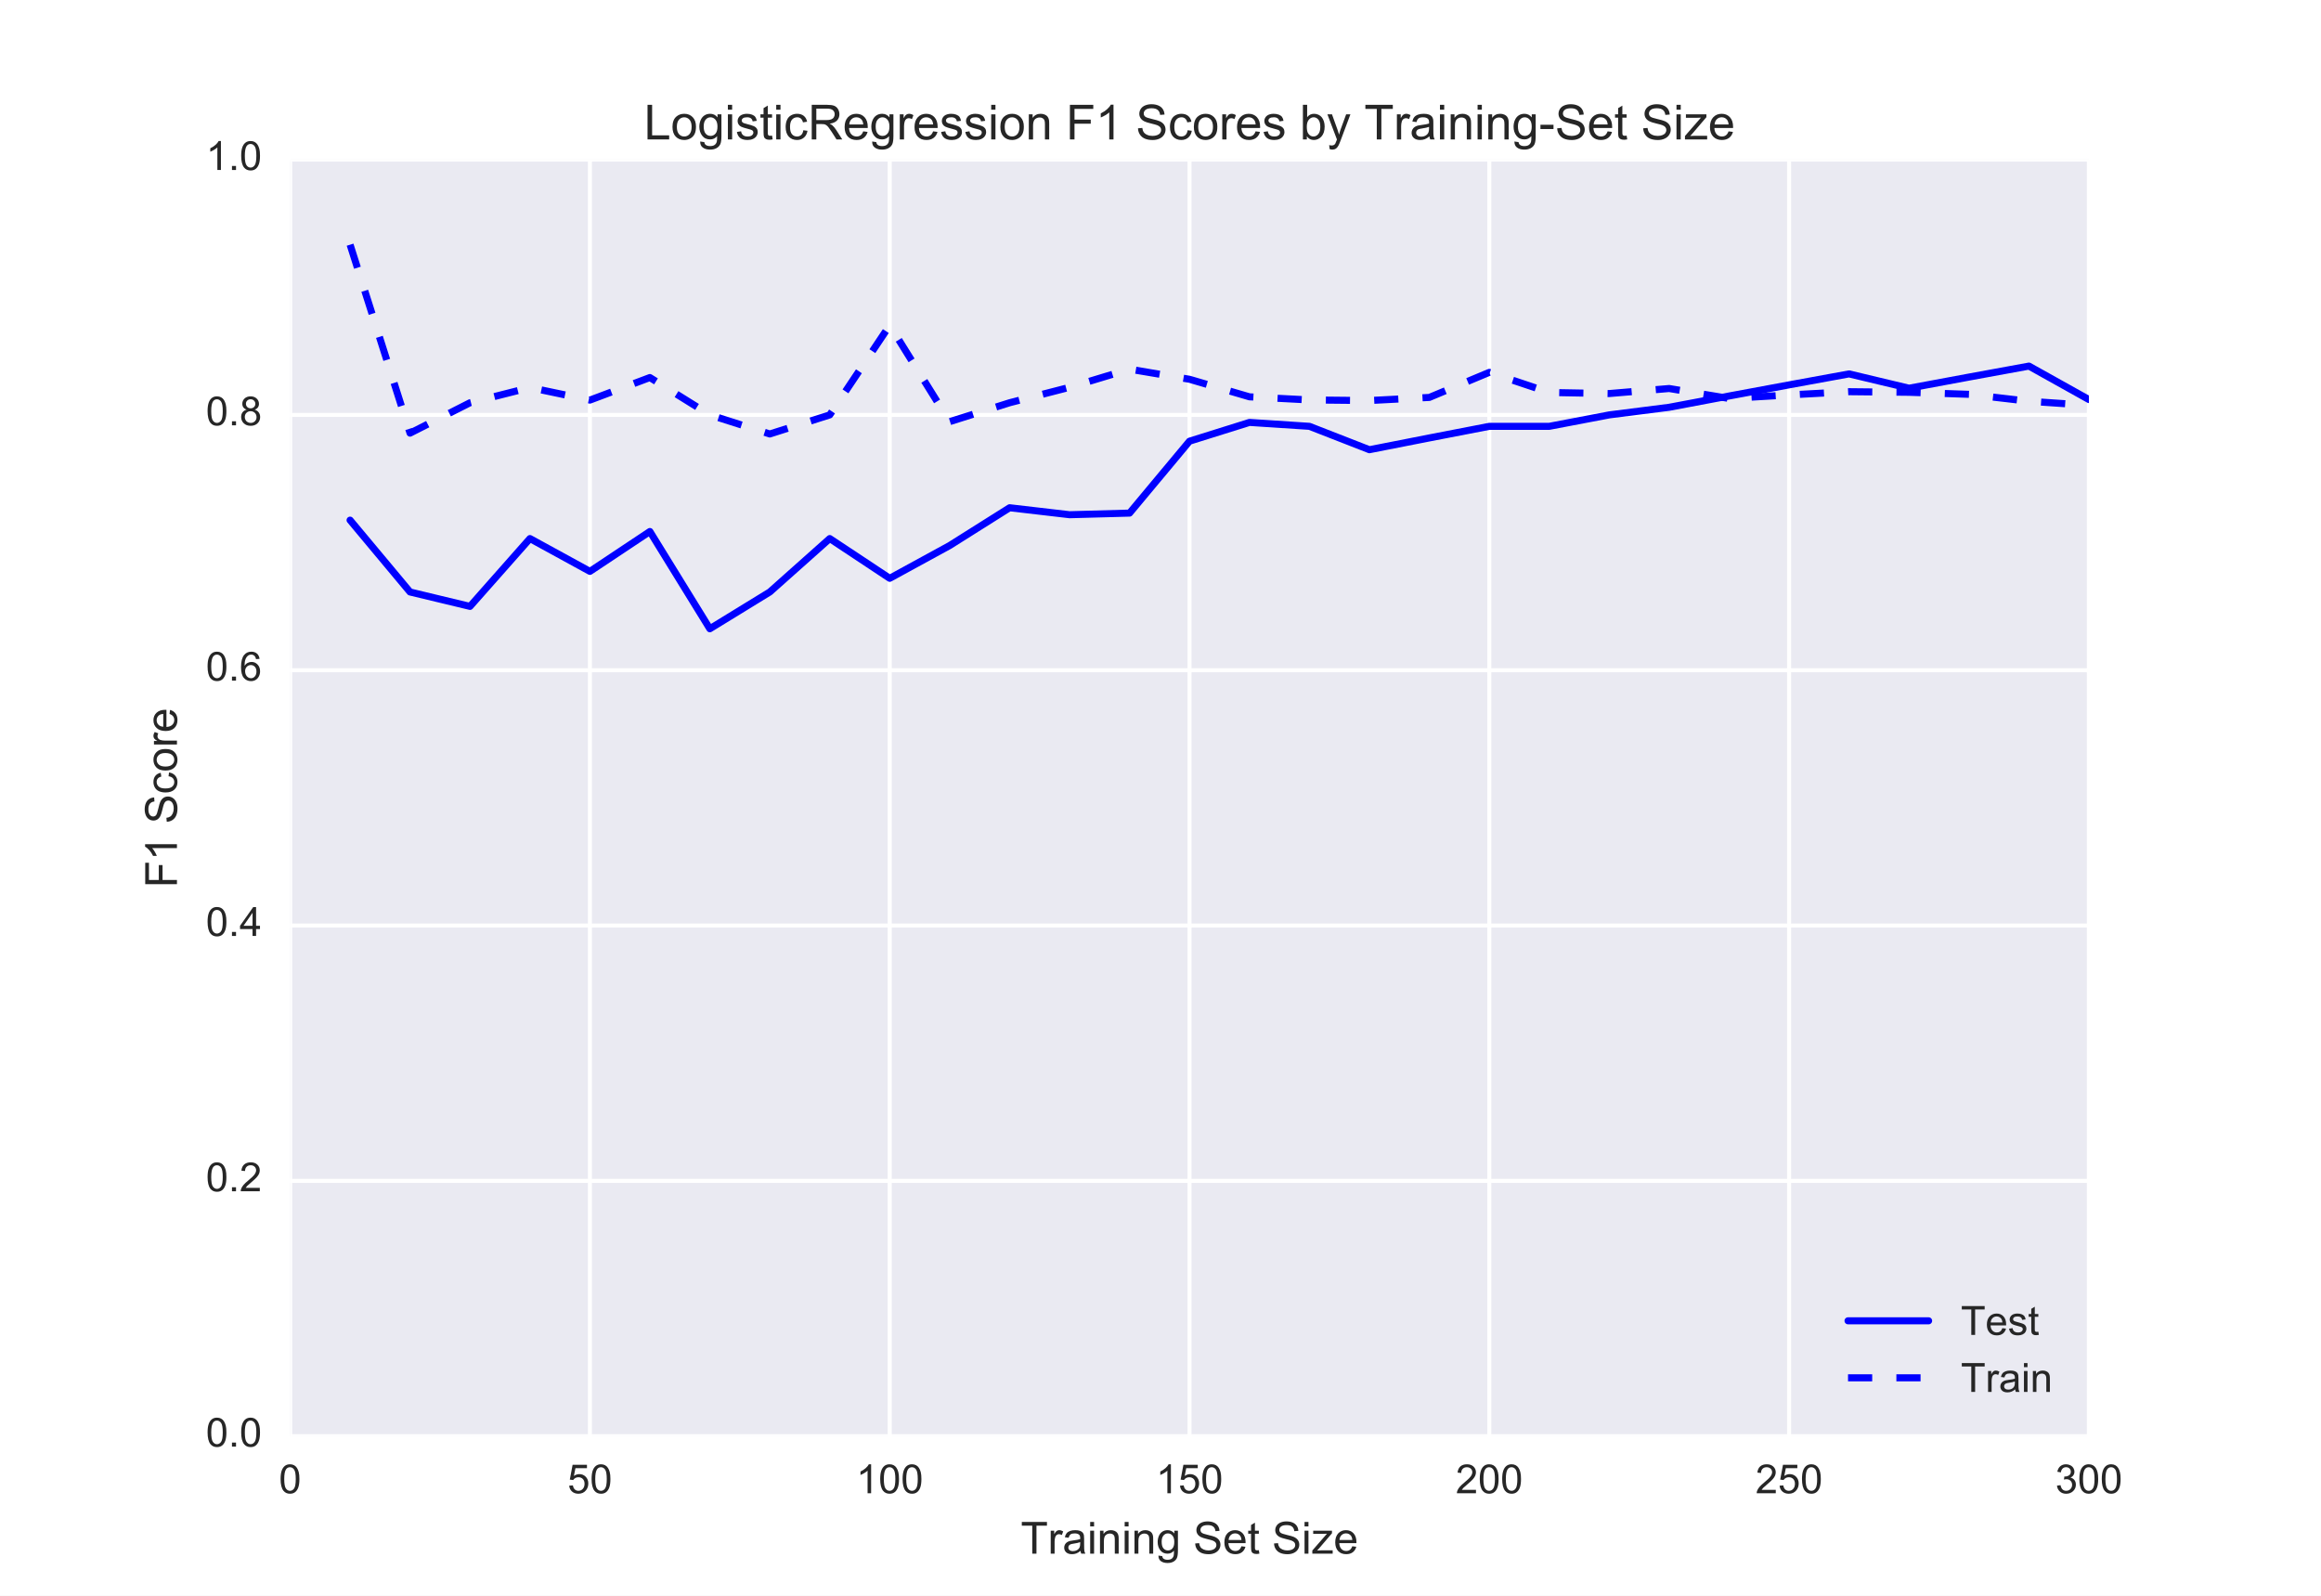
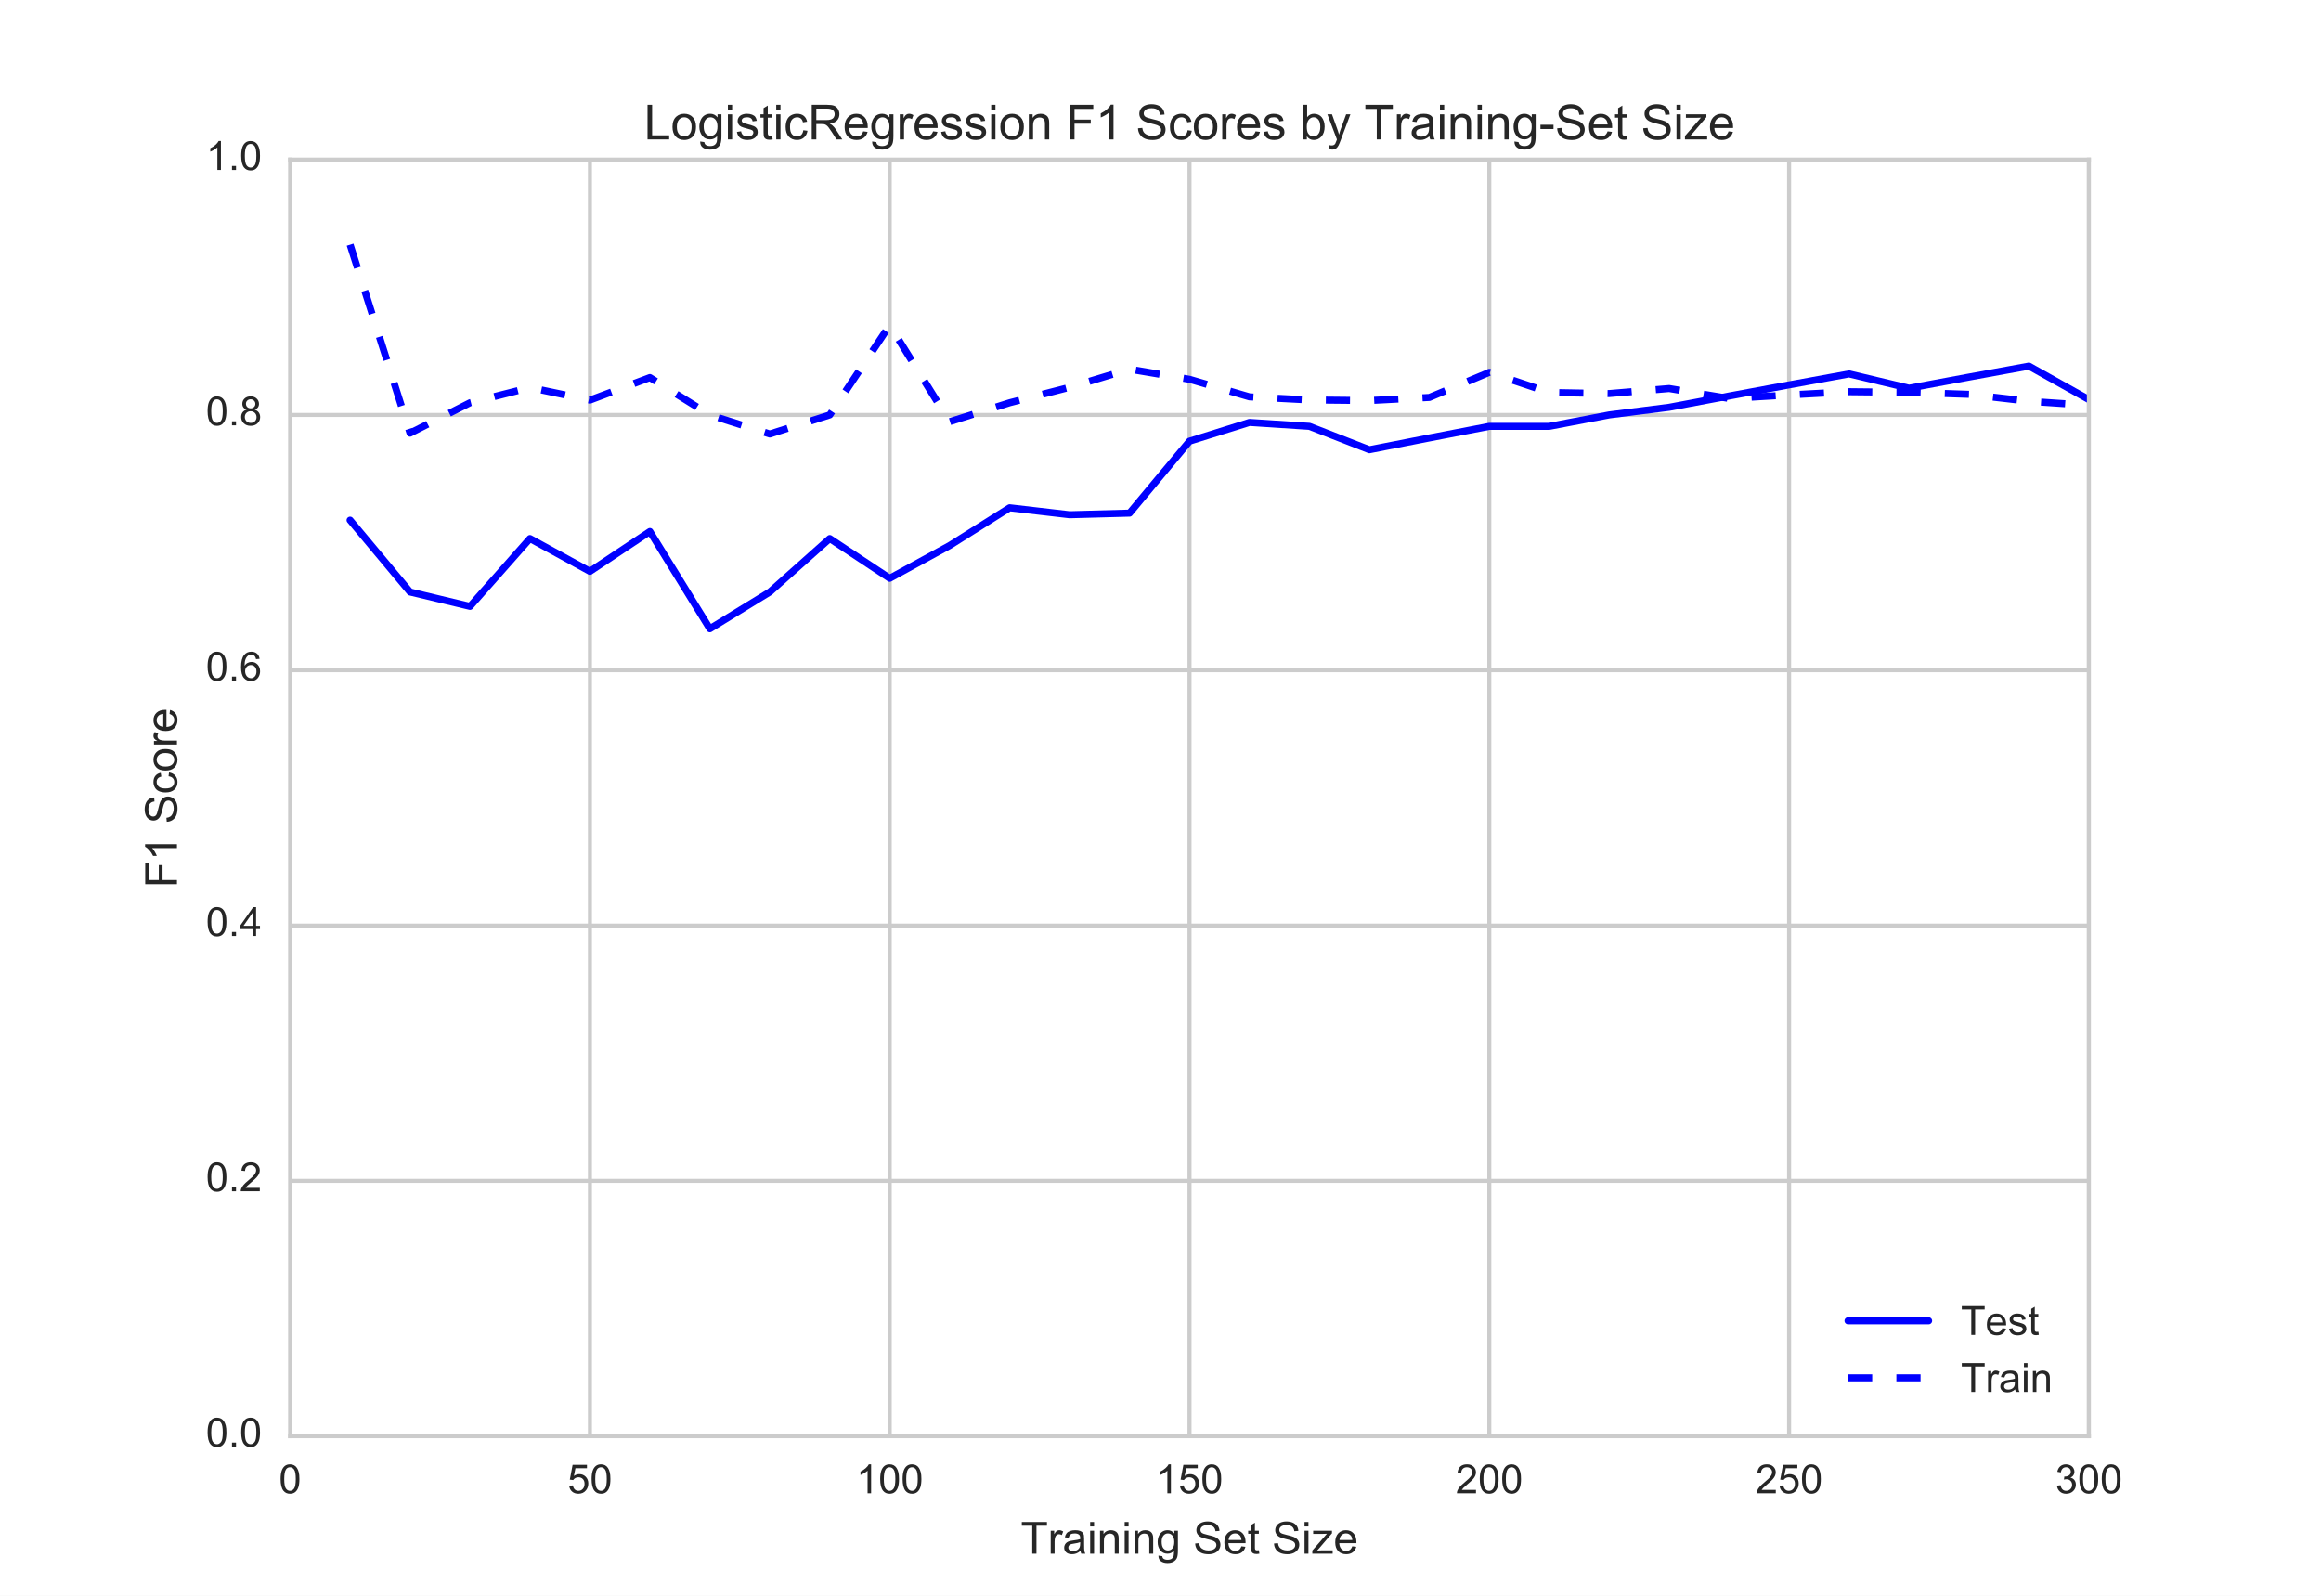
<svg xmlns="http://www.w3.org/2000/svg" xmlns:xlink="http://www.w3.org/1999/xlink" height="396pt" version="1.1" viewBox="0 0 576 396" width="576pt">
  <defs>
    <style type="text/css">
*{stroke-linecap:butt;stroke-linejoin:round;stroke-miterlimit:100000;}
  </style>
  </defs>
  <g id="figure_1">
    <g id="patch_1">
      <path d="M 0 396  L 576 396  L 576 0  L 0 0  z " style="fill:#ffffff;" />
    </g>
    <g id="axes_1">
      <g id="patch_2">
-         <path d="M 72 356.4  L 518.4 356.4  L 518.4 39.6  L 72 39.6  z " style="fill:#eaeaf2;" />
+         <path d="M 72 356.4  L 518.4 356.4  L 518.4 39.6  L 72 39.6  z " style="fill:#ffffff;" />
      </g>
      <g id="matplotlib.axis_1">
        <g id="xtick_1">
          <g id="line2d_1">
-             <path clip-path="url(#p27e1b16b9a)" d="M 72 356.4  L 72 39.6  " style="fill:none;stroke:#ffffff;stroke-linecap:round;" />
+             <path clip-path="url(#paf94c0931a)" d="M 72 356.4  L 72 39.6  " style="fill:none;stroke:#cccccc;stroke-linecap:round;" />
          </g>
          <g id="line2d_2">
            <defs>
-               <path d="M 0 0  L 0 0  " id="mf7fe24fa0a" style="stroke:#262626;" />
-             </defs>
-             <g>
-               <use style="fill:#262626;stroke:#262626;" x="72.0" xlink:href="#mf7fe24fa0a" y="356.4" />
+               <path d="M 0 0  L 0 0  " id="m51692514cf" style="stroke:#262626;" />
+             </defs>
+             <g>
+               <use style="fill:#262626;stroke:#262626;" x="72.0" xlink:href="#m51692514cf" y="356.4" />
            </g>
          </g>
          <g id="line2d_3">
            <g>
-               <use style="fill:#262626;stroke:#262626;" x="72.0" xlink:href="#mf7fe24fa0a" y="39.6" />
+               <use style="fill:#262626;stroke:#262626;" x="72.0" xlink:href="#m51692514cf" y="39.6" />
            </g>
          </g>
          <g id="text_1">
            <defs>
              <path d="M 4.156 35.297  Q 4.156 48 6.766 55.734  Q 9.375 63.484 14.516 67.672  Q 19.672 71.875 27.484 71.875  Q 33.25 71.875 37.594 69.547  Q 41.938 67.234 44.766 62.859  Q 47.609 58.5 49.219 52.219  Q 50.828 45.953 50.828 35.297  Q 50.828 22.703 48.234 14.969  Q 45.656 7.234 40.5 3  Q 35.359 -1.219 27.484 -1.219  Q 17.141 -1.219 11.234 6.203  Q 4.156 15.141 4.156 35.297  M 13.188 35.297  Q 13.188 17.672 17.312 11.828  Q 21.438 6 27.484 6  Q 33.547 6 37.672 11.859  Q 41.797 17.719 41.797 35.297  Q 41.797 52.984 37.672 58.781  Q 33.547 64.594 27.391 64.594  Q 21.344 64.594 17.719 59.469  Q 13.188 52.938 13.188 35.297  " id="ArialMT-30" />
            </defs>
            <g style="fill:#262626;" transform="translate(69.21953 370.5578)scale(0.1 -0.1)">
              <use xlink:href="#ArialMT-30" />
            </g>
          </g>
        </g>
        <g id="xtick_2">
          <g id="line2d_4">
-             <path clip-path="url(#p27e1b16b9a)" d="M 146.4 356.4  L 146.4 39.6  " style="fill:none;stroke:#ffffff;stroke-linecap:round;" />
+             <path clip-path="url(#paf94c0931a)" d="M 146.4 356.4  L 146.4 39.6  " style="fill:none;stroke:#cccccc;stroke-linecap:round;" />
          </g>
          <g id="line2d_5">
            <g>
-               <use style="fill:#262626;stroke:#262626;" x="146.4" xlink:href="#mf7fe24fa0a" y="356.4" />
+               <use style="fill:#262626;stroke:#262626;" x="146.4" xlink:href="#m51692514cf" y="356.4" />
            </g>
          </g>
          <g id="line2d_6">
            <g>
-               <use style="fill:#262626;stroke:#262626;" x="146.4" xlink:href="#mf7fe24fa0a" y="39.6" />
+               <use style="fill:#262626;stroke:#262626;" x="146.4" xlink:href="#m51692514cf" y="39.6" />
            </g>
          </g>
          <g id="text_2">
            <defs>
              <path d="M 4.156 18.75  L 13.375 19.531  Q 14.406 12.797 18.141 9.391  Q 21.875 6 27.156 6  Q 33.5 6 37.891 10.781  Q 42.281 15.578 42.281 23.484  Q 42.281 31 38.062 35.344  Q 33.844 39.703 27 39.703  Q 22.75 39.703 19.328 37.766  Q 15.922 35.844 13.969 32.766  L 5.719 33.844  L 12.641 70.609  L 48.25 70.609  L 48.25 62.203  L 19.672 62.203  L 15.828 42.969  Q 22.266 47.469 29.344 47.469  Q 38.719 47.469 45.156 40.969  Q 51.609 34.469 51.609 24.266  Q 51.609 14.547 45.953 7.469  Q 39.062 -1.219 27.156 -1.219  Q 17.391 -1.219 11.203 4.25  Q 5.031 9.719 4.156 18.75  " id="ArialMT-35" />
            </defs>
            <g style="fill:#262626;" transform="translate(140.8391 370.5578)scale(0.1 -0.1)">
              <use xlink:href="#ArialMT-35" />
              <use x="55.615" xlink:href="#ArialMT-30" />
            </g>
          </g>
        </g>
        <g id="xtick_3">
          <g id="line2d_7">
-             <path clip-path="url(#p27e1b16b9a)" d="M 220.8 356.4  L 220.8 39.6  " style="fill:none;stroke:#ffffff;stroke-linecap:round;" />
+             <path clip-path="url(#paf94c0931a)" d="M 220.8 356.4  L 220.8 39.6  " style="fill:none;stroke:#cccccc;stroke-linecap:round;" />
          </g>
          <g id="line2d_8">
            <g>
-               <use style="fill:#262626;stroke:#262626;" x="220.8" xlink:href="#mf7fe24fa0a" y="356.4" />
+               <use style="fill:#262626;stroke:#262626;" x="220.8" xlink:href="#m51692514cf" y="356.4" />
            </g>
          </g>
          <g id="line2d_9">
            <g>
-               <use style="fill:#262626;stroke:#262626;" x="220.8" xlink:href="#mf7fe24fa0a" y="39.6" />
+               <use style="fill:#262626;stroke:#262626;" x="220.8" xlink:href="#m51692514cf" y="39.6" />
            </g>
          </g>
          <g id="text_3">
            <defs>
              <path d="M 37.25 0  L 28.469 0  L 28.469 56  Q 25.297 52.984 20.141 49.953  Q 14.984 46.922 10.891 45.406  L 10.891 53.906  Q 18.266 57.375 23.781 62.297  Q 29.297 67.234 31.594 71.875  L 37.25 71.875  z " id="ArialMT-31" />
            </defs>
            <g style="fill:#262626;" transform="translate(212.4586 370.5578)scale(0.1 -0.1)">
              <use xlink:href="#ArialMT-31" />
              <use x="55.615" xlink:href="#ArialMT-30" />
              <use x="111.23" xlink:href="#ArialMT-30" />
            </g>
          </g>
        </g>
        <g id="xtick_4">
          <g id="line2d_10">
-             <path clip-path="url(#p27e1b16b9a)" d="M 295.2 356.4  L 295.2 39.6  " style="fill:none;stroke:#ffffff;stroke-linecap:round;" />
+             <path clip-path="url(#paf94c0931a)" d="M 295.2 356.4  L 295.2 39.6  " style="fill:none;stroke:#cccccc;stroke-linecap:round;" />
          </g>
          <g id="line2d_11">
            <g>
-               <use style="fill:#262626;stroke:#262626;" x="295.2" xlink:href="#mf7fe24fa0a" y="356.4" />
+               <use style="fill:#262626;stroke:#262626;" x="295.2" xlink:href="#m51692514cf" y="356.4" />
            </g>
          </g>
          <g id="line2d_12">
            <g>
-               <use style="fill:#262626;stroke:#262626;" x="295.2" xlink:href="#mf7fe24fa0a" y="39.6" />
+               <use style="fill:#262626;stroke:#262626;" x="295.2" xlink:href="#m51692514cf" y="39.6" />
            </g>
          </g>
          <g id="text_4">
            <g style="fill:#262626;" transform="translate(286.8586 370.5578)scale(0.1 -0.1)">
              <use xlink:href="#ArialMT-31" />
              <use x="55.615" xlink:href="#ArialMT-35" />
              <use x="111.23" xlink:href="#ArialMT-30" />
            </g>
          </g>
        </g>
        <g id="xtick_5">
          <g id="line2d_13">
-             <path clip-path="url(#p27e1b16b9a)" d="M 369.6 356.4  L 369.6 39.6  " style="fill:none;stroke:#ffffff;stroke-linecap:round;" />
+             <path clip-path="url(#paf94c0931a)" d="M 369.6 356.4  L 369.6 39.6  " style="fill:none;stroke:#cccccc;stroke-linecap:round;" />
          </g>
          <g id="line2d_14">
            <g>
-               <use style="fill:#262626;stroke:#262626;" x="369.6" xlink:href="#mf7fe24fa0a" y="356.4" />
+               <use style="fill:#262626;stroke:#262626;" x="369.6" xlink:href="#m51692514cf" y="356.4" />
            </g>
          </g>
          <g id="line2d_15">
            <g>
-               <use style="fill:#262626;stroke:#262626;" x="369.6" xlink:href="#mf7fe24fa0a" y="39.6" />
+               <use style="fill:#262626;stroke:#262626;" x="369.6" xlink:href="#m51692514cf" y="39.6" />
            </g>
          </g>
          <g id="text_5">
            <defs>
              <path d="M 50.344 8.453  L 50.344 0  L 3.031 0  Q 2.938 3.172 4.047 6.109  Q 5.859 10.938 9.828 15.625  Q 13.812 20.312 21.344 26.469  Q 33.016 36.031 37.109 41.625  Q 41.219 47.219 41.219 52.203  Q 41.219 57.422 37.469 61  Q 33.734 64.594 27.734 64.594  Q 21.391 64.594 17.578 60.781  Q 13.766 56.984 13.719 50.25  L 4.688 51.172  Q 5.609 61.281 11.656 66.578  Q 17.719 71.875 27.938 71.875  Q 38.234 71.875 44.234 66.156  Q 50.25 60.453 50.25 52  Q 50.25 47.703 48.484 43.547  Q 46.734 39.406 42.656 34.812  Q 38.578 30.219 29.109 22.219  Q 21.188 15.578 18.938 13.203  Q 16.703 10.844 15.234 8.453  z " id="ArialMT-32" />
            </defs>
            <g style="fill:#262626;" transform="translate(361.2586 370.5578)scale(0.1 -0.1)">
              <use xlink:href="#ArialMT-32" />
              <use x="55.615" xlink:href="#ArialMT-30" />
              <use x="111.23" xlink:href="#ArialMT-30" />
            </g>
          </g>
        </g>
        <g id="xtick_6">
          <g id="line2d_16">
-             <path clip-path="url(#p27e1b16b9a)" d="M 444 356.4  L 444 39.6  " style="fill:none;stroke:#ffffff;stroke-linecap:round;" />
+             <path clip-path="url(#paf94c0931a)" d="M 444 356.4  L 444 39.6  " style="fill:none;stroke:#cccccc;stroke-linecap:round;" />
          </g>
          <g id="line2d_17">
            <g>
-               <use style="fill:#262626;stroke:#262626;" x="444.0" xlink:href="#mf7fe24fa0a" y="356.4" />
+               <use style="fill:#262626;stroke:#262626;" x="444.0" xlink:href="#m51692514cf" y="356.4" />
            </g>
          </g>
          <g id="line2d_18">
            <g>
-               <use style="fill:#262626;stroke:#262626;" x="444.0" xlink:href="#mf7fe24fa0a" y="39.6" />
+               <use style="fill:#262626;stroke:#262626;" x="444.0" xlink:href="#m51692514cf" y="39.6" />
            </g>
          </g>
          <g id="text_6">
            <g style="fill:#262626;" transform="translate(435.6586 370.5578)scale(0.1 -0.1)">
              <use xlink:href="#ArialMT-32" />
              <use x="55.615" xlink:href="#ArialMT-35" />
              <use x="111.23" xlink:href="#ArialMT-30" />
            </g>
          </g>
        </g>
        <g id="xtick_7">
          <g id="line2d_19">
-             <path clip-path="url(#p27e1b16b9a)" d="M 518.4 356.4  L 518.4 39.6  " style="fill:none;stroke:#ffffff;stroke-linecap:round;" />
+             <path clip-path="url(#paf94c0931a)" d="M 518.4 356.4  L 518.4 39.6  " style="fill:none;stroke:#cccccc;stroke-linecap:round;" />
          </g>
          <g id="line2d_20">
            <g>
-               <use style="fill:#262626;stroke:#262626;" x="518.4" xlink:href="#mf7fe24fa0a" y="356.4" />
+               <use style="fill:#262626;stroke:#262626;" x="518.4" xlink:href="#m51692514cf" y="356.4" />
            </g>
          </g>
          <g id="line2d_21">
            <g>
-               <use style="fill:#262626;stroke:#262626;" x="518.4" xlink:href="#mf7fe24fa0a" y="39.6" />
+               <use style="fill:#262626;stroke:#262626;" x="518.4" xlink:href="#m51692514cf" y="39.6" />
            </g>
          </g>
          <g id="text_7">
            <defs>
              <path d="M 4.203 18.891  L 12.984 20.062  Q 14.5 12.594 18.141 9.297  Q 21.781 6 27 6  Q 33.203 6 37.469 10.297  Q 41.75 14.594 41.75 20.953  Q 41.75 27 37.797 30.922  Q 33.844 34.859 27.734 34.859  Q 25.25 34.859 21.531 33.891  L 22.516 41.609  Q 23.391 41.5 23.922 41.5  Q 29.547 41.5 34.031 44.422  Q 38.531 47.359 38.531 53.469  Q 38.531 58.297 35.25 61.469  Q 31.984 64.656 26.812 64.656  Q 21.688 64.656 18.266 61.422  Q 14.844 58.203 13.875 51.766  L 5.078 53.328  Q 6.688 62.156 12.391 67.016  Q 18.109 71.875 26.609 71.875  Q 32.469 71.875 37.391 69.359  Q 42.328 66.844 44.938 62.5  Q 47.562 58.156 47.562 53.266  Q 47.562 48.641 45.062 44.828  Q 42.578 41.016 37.703 38.766  Q 44.047 37.312 47.562 32.688  Q 51.078 28.078 51.078 21.141  Q 51.078 11.766 44.234 5.25  Q 37.406 -1.266 26.953 -1.266  Q 17.531 -1.266 11.297 4.344  Q 5.078 9.969 4.203 18.891  " id="ArialMT-33" />
            </defs>
            <g style="fill:#262626;" transform="translate(510.0586 370.5578)scale(0.1 -0.1)">
              <use xlink:href="#ArialMT-33" />
              <use x="55.615" xlink:href="#ArialMT-30" />
              <use x="111.23" xlink:href="#ArialMT-30" />
            </g>
          </g>
        </g>
        <g id="text_8">
          <defs>
            <path d="M 40.438 6.391  Q 35.547 2.25 31.031 0.531  Q 26.516 -1.172 21.344 -1.172  Q 12.797 -1.172 8.203 3  Q 3.609 7.172 3.609 13.672  Q 3.609 17.484 5.344 20.625  Q 7.078 23.781 9.891 25.688  Q 12.703 27.594 16.219 28.562  Q 18.797 29.25 24.031 29.891  Q 34.672 31.156 39.703 32.906  Q 39.75 34.719 39.75 35.203  Q 39.75 40.578 37.25 42.781  Q 33.891 45.75 27.25 45.75  Q 21.047 45.75 18.094 43.578  Q 15.141 41.406 13.719 35.891  L 5.125 37.062  Q 6.297 42.578 8.984 45.969  Q 11.672 49.359 16.75 51.188  Q 21.828 53.031 28.516 53.031  Q 35.156 53.031 39.297 51.469  Q 43.453 49.906 45.406 47.531  Q 47.359 45.172 48.141 41.547  Q 48.578 39.312 48.578 33.453  L 48.578 21.734  Q 48.578 9.469 49.141 6.219  Q 49.703 2.984 51.375 0  L 42.188 0  Q 40.828 2.734 40.438 6.391  M 39.703 26.031  Q 34.906 24.078 25.344 22.703  Q 19.922 21.922 17.672 20.938  Q 15.438 19.969 14.203 18.094  Q 12.984 16.219 12.984 13.922  Q 12.984 10.406 15.641 8.062  Q 18.312 5.719 23.438 5.719  Q 28.516 5.719 32.469 7.938  Q 36.422 10.156 38.281 14.016  Q 39.703 17 39.703 22.797  z " id="ArialMT-61" />
            <path d="M 4.984 -4.297  L 13.531 -5.562  Q 14.062 -9.516 16.5 -11.328  Q 19.781 -13.766 25.438 -13.766  Q 31.547 -13.766 34.859 -11.328  Q 38.188 -8.891 39.359 -4.5  Q 40.047 -1.812 39.984 6.781  Q 34.234 0 25.641 0  Q 14.938 0 9.078 7.719  Q 3.219 15.438 3.219 26.219  Q 3.219 33.641 5.906 39.906  Q 8.594 46.188 13.688 49.609  Q 18.797 53.031 25.688 53.031  Q 34.859 53.031 40.828 45.609  L 40.828 51.859  L 48.922 51.859  L 48.922 7.031  Q 48.922 -5.078 46.453 -10.125  Q 44 -15.188 38.641 -18.109  Q 33.297 -21.047 25.484 -21.047  Q 16.219 -21.047 10.5 -16.875  Q 4.781 -12.703 4.984 -4.297  M 12.25 26.859  Q 12.25 16.656 16.297 11.969  Q 20.359 7.281 26.469 7.281  Q 32.516 7.281 36.609 11.938  Q 40.719 16.609 40.719 26.562  Q 40.719 36.078 36.5 40.906  Q 32.281 45.75 26.312 45.75  Q 20.453 45.75 16.344 40.984  Q 12.25 36.234 12.25 26.859  " id="ArialMT-67" />
            <path d="M 42.094 16.703  L 51.172 15.578  Q 49.031 7.625 43.219 3.219  Q 37.406 -1.172 28.375 -1.172  Q 17 -1.172 10.328 5.828  Q 3.656 12.844 3.656 25.484  Q 3.656 38.578 10.391 45.797  Q 17.141 53.031 27.875 53.031  Q 38.281 53.031 44.875 45.953  Q 51.469 38.875 51.469 26.031  Q 51.469 25.25 51.422 23.688  L 12.75 23.688  Q 13.234 15.141 17.578 10.594  Q 21.922 6.062 28.422 6.062  Q 33.25 6.062 36.672 8.594  Q 40.094 11.141 42.094 16.703  M 13.234 30.906  L 42.188 30.906  Q 41.609 37.453 38.875 40.719  Q 34.672 45.797 27.984 45.797  Q 21.922 45.797 17.797 41.75  Q 13.672 37.703 13.234 30.906  " id="ArialMT-65" />
            <path d="M 25.781 7.859  L 27.047 0.094  Q 23.344 -0.688 20.406 -0.688  Q 15.625 -0.688 12.984 0.828  Q 10.359 2.344 9.281 4.812  Q 8.203 7.281 8.203 15.188  L 8.203 45.016  L 1.766 45.016  L 1.766 51.859  L 8.203 51.859  L 8.203 64.703  L 16.938 69.969  L 16.938 51.859  L 25.781 51.859  L 25.781 45.016  L 16.938 45.016  L 16.938 14.703  Q 16.938 10.938 17.406 9.859  Q 17.875 8.797 18.922 8.156  Q 19.969 7.516 21.922 7.516  Q 23.391 7.516 25.781 7.859  " id="ArialMT-74" />
            <path d="M 4.5 23  L 13.422 23.781  Q 14.062 18.406 16.375 14.969  Q 18.703 11.531 23.578 9.406  Q 28.469 7.281 34.578 7.281  Q 39.984 7.281 44.141 8.891  Q 48.297 10.5 50.312 13.297  Q 52.344 16.109 52.344 19.438  Q 52.344 22.797 50.391 25.312  Q 48.438 27.828 43.953 29.547  Q 41.062 30.672 31.203 33.031  Q 21.344 35.406 17.391 37.5  Q 12.25 40.188 9.734 44.156  Q 7.234 48.141 7.234 53.078  Q 7.234 58.5 10.297 63.203  Q 13.375 67.922 19.281 70.359  Q 25.203 72.797 32.422 72.797  Q 40.375 72.797 46.453 70.234  Q 52.547 67.672 55.812 62.688  Q 59.078 57.719 59.328 51.422  L 50.25 50.734  Q 49.516 57.516 45.281 60.984  Q 41.062 64.453 32.812 64.453  Q 24.219 64.453 20.281 61.297  Q 16.359 58.156 16.359 53.719  Q 16.359 49.859 19.141 47.359  Q 21.875 44.875 33.422 42.266  Q 44.969 39.656 49.266 37.703  Q 55.516 34.812 58.484 30.391  Q 61.469 25.984 61.469 20.219  Q 61.469 14.5 58.203 9.438  Q 54.938 4.391 48.797 1.578  Q 42.672 -1.219 35.016 -1.219  Q 25.297 -1.219 18.719 1.609  Q 12.156 4.438 8.422 10.125  Q 4.688 15.828 4.5 23  " id="ArialMT-53" />
            <path d="M 6.641 61.469  L 6.641 71.578  L 15.438 71.578  L 15.438 61.469  z M 6.641 0  L 6.641 51.859  L 15.438 51.859  L 15.438 0  z " id="ArialMT-69" />
            <path d="M 6.5 0  L 6.5 51.859  L 14.406 51.859  L 14.406 44  Q 17.438 49.516 20 51.266  Q 22.562 53.031 25.641 53.031  Q 30.078 53.031 34.672 50.203  L 31.641 42.047  Q 28.422 43.953 25.203 43.953  Q 22.312 43.953 20.016 42.219  Q 17.719 40.484 16.75 37.406  Q 15.281 32.719 15.281 27.156  L 15.281 0  z " id="ArialMT-72" />
            <path d="M 25.922 0  L 25.922 63.141  L 2.344 63.141  L 2.344 71.578  L 59.078 71.578  L 59.078 63.141  L 35.406 63.141  L 35.406 0  z " id="ArialMT-54" />
            <path d="M 6.594 0  L 6.594 51.859  L 14.5 51.859  L 14.5 44.484  Q 20.219 53.031 31 53.031  Q 35.688 53.031 39.625 51.344  Q 43.562 49.656 45.516 46.922  Q 47.469 44.188 48.25 40.438  Q 48.734 37.984 48.734 31.891  L 48.734 0  L 39.938 0  L 39.938 31.547  Q 39.938 36.922 38.906 39.578  Q 37.891 42.234 35.281 43.812  Q 32.672 45.406 29.156 45.406  Q 23.531 45.406 19.453 41.844  Q 15.375 38.281 15.375 28.328  L 15.375 0  z " id="ArialMT-6e" />
            <path d="M 1.953 0  L 1.953 7.125  L 34.969 45.016  Q 29.344 44.734 25.047 44.734  L 3.906 44.734  L 3.906 51.859  L 46.297 51.859  L 46.297 46.047  L 18.219 13.141  L 12.797 7.125  Q 18.703 7.562 23.875 7.562  L 47.859 7.562  L 47.859 0  z " id="ArialMT-7a" />
            <path id="ArialMT-20" />
          </defs>
          <g style="fill:#262626;" transform="translate(253.3235 385.553)scale(0.11 -0.11)">
            <use xlink:href="#ArialMT-54" />
            <use x="61.037" xlink:href="#ArialMT-72" />
            <use x="94.338" xlink:href="#ArialMT-61" />
            <use x="149.953" xlink:href="#ArialMT-69" />
            <use x="172.17" xlink:href="#ArialMT-6e" />
            <use x="227.785" xlink:href="#ArialMT-69" />
            <use x="250.002" xlink:href="#ArialMT-6e" />
            <use x="305.617" xlink:href="#ArialMT-67" />
            <use x="361.232" xlink:href="#ArialMT-20" />
            <use x="389.016" xlink:href="#ArialMT-53" />
            <use x="455.715" xlink:href="#ArialMT-65" />
            <use x="511.33" xlink:href="#ArialMT-74" />
            <use x="539.113" xlink:href="#ArialMT-20" />
            <use x="566.896" xlink:href="#ArialMT-53" />
            <use x="633.596" xlink:href="#ArialMT-69" />
            <use x="655.812" xlink:href="#ArialMT-7a" />
            <use x="705.812" xlink:href="#ArialMT-65" />
          </g>
        </g>
      </g>
      <g id="matplotlib.axis_2">
        <g id="ytick_1">
          <g id="line2d_22">
-             <path clip-path="url(#p27e1b16b9a)" d="M 72 356.4  L 518.4 356.4  " style="fill:none;stroke:#ffffff;stroke-linecap:round;" />
+             <path clip-path="url(#paf94c0931a)" d="M 72 356.4  L 518.4 356.4  " style="fill:none;stroke:#cccccc;stroke-linecap:round;" />
          </g>
          <g id="line2d_23">
            <g>
-               <use style="fill:#262626;stroke:#262626;" x="72.0" xlink:href="#mf7fe24fa0a" y="356.4" />
+               <use style="fill:#262626;stroke:#262626;" x="72.0" xlink:href="#m51692514cf" y="356.4" />
            </g>
          </g>
          <g id="line2d_24">
            <g>
-               <use style="fill:#262626;stroke:#262626;" x="518.4" xlink:href="#mf7fe24fa0a" y="356.4" />
+               <use style="fill:#262626;stroke:#262626;" x="518.4" xlink:href="#m51692514cf" y="356.4" />
            </g>
          </g>
          <g id="text_9">
            <defs>
              <path d="M 9.078 0  L 9.078 10.016  L 19.094 10.016  L 19.094 0  z " id="ArialMT-2e" />
            </defs>
            <g style="fill:#262626;" transform="translate(51.1 358.9852)scale(0.1 -0.1)">
              <use xlink:href="#ArialMT-30" />
              <use x="55.615" xlink:href="#ArialMT-2e" />
              <use x="83.398" xlink:href="#ArialMT-30" />
            </g>
          </g>
        </g>
        <g id="ytick_2">
          <g id="line2d_25">
-             <path clip-path="url(#p27e1b16b9a)" d="M 72 293.04  L 518.4 293.04  " style="fill:none;stroke:#ffffff;stroke-linecap:round;" />
+             <path clip-path="url(#paf94c0931a)" d="M 72 293.04  L 518.4 293.04  " style="fill:none;stroke:#cccccc;stroke-linecap:round;" />
          </g>
          <g id="line2d_26">
            <g>
-               <use style="fill:#262626;stroke:#262626;" x="72.0" xlink:href="#mf7fe24fa0a" y="293.04" />
+               <use style="fill:#262626;stroke:#262626;" x="72.0" xlink:href="#m51692514cf" y="293.04" />
            </g>
          </g>
          <g id="line2d_27">
            <g>
-               <use style="fill:#262626;stroke:#262626;" x="518.4" xlink:href="#mf7fe24fa0a" y="293.04" />
+               <use style="fill:#262626;stroke:#262626;" x="518.4" xlink:href="#m51692514cf" y="293.04" />
            </g>
          </g>
          <g id="text_10">
            <g style="fill:#262626;" transform="translate(51.1 295.6252)scale(0.1 -0.1)">
              <use xlink:href="#ArialMT-30" />
              <use x="55.615" xlink:href="#ArialMT-2e" />
              <use x="83.398" xlink:href="#ArialMT-32" />
            </g>
          </g>
        </g>
        <g id="ytick_3">
          <g id="line2d_28">
-             <path clip-path="url(#p27e1b16b9a)" d="M 72 229.68  L 518.4 229.68  " style="fill:none;stroke:#ffffff;stroke-linecap:round;" />
+             <path clip-path="url(#paf94c0931a)" d="M 72 229.68  L 518.4 229.68  " style="fill:none;stroke:#cccccc;stroke-linecap:round;" />
          </g>
          <g id="line2d_29">
            <g>
-               <use style="fill:#262626;stroke:#262626;" x="72.0" xlink:href="#mf7fe24fa0a" y="229.68" />
+               <use style="fill:#262626;stroke:#262626;" x="72.0" xlink:href="#m51692514cf" y="229.68" />
            </g>
          </g>
          <g id="line2d_30">
            <g>
-               <use style="fill:#262626;stroke:#262626;" x="518.4" xlink:href="#mf7fe24fa0a" y="229.68" />
+               <use style="fill:#262626;stroke:#262626;" x="518.4" xlink:href="#m51692514cf" y="229.68" />
            </g>
          </g>
          <g id="text_11">
            <defs>
              <path d="M 32.328 0  L 32.328 17.141  L 1.266 17.141  L 1.266 25.203  L 33.938 71.578  L 41.109 71.578  L 41.109 25.203  L 50.781 25.203  L 50.781 17.141  L 41.109 17.141  L 41.109 0  z M 32.328 25.203  L 32.328 57.469  L 9.906 25.203  z " id="ArialMT-34" />
            </defs>
            <g style="fill:#262626;" transform="translate(51.1 232.2652)scale(0.1 -0.1)">
              <use xlink:href="#ArialMT-30" />
              <use x="55.615" xlink:href="#ArialMT-2e" />
              <use x="83.398" xlink:href="#ArialMT-34" />
            </g>
          </g>
        </g>
        <g id="ytick_4">
          <g id="line2d_31">
-             <path clip-path="url(#p27e1b16b9a)" d="M 72 166.32  L 518.4 166.32  " style="fill:none;stroke:#ffffff;stroke-linecap:round;" />
+             <path clip-path="url(#paf94c0931a)" d="M 72 166.32  L 518.4 166.32  " style="fill:none;stroke:#cccccc;stroke-linecap:round;" />
          </g>
          <g id="line2d_32">
            <g>
-               <use style="fill:#262626;stroke:#262626;" x="72.0" xlink:href="#mf7fe24fa0a" y="166.32" />
+               <use style="fill:#262626;stroke:#262626;" x="72.0" xlink:href="#m51692514cf" y="166.32" />
            </g>
          </g>
          <g id="line2d_33">
            <g>
-               <use style="fill:#262626;stroke:#262626;" x="518.4" xlink:href="#mf7fe24fa0a" y="166.32" />
+               <use style="fill:#262626;stroke:#262626;" x="518.4" xlink:href="#m51692514cf" y="166.32" />
            </g>
          </g>
          <g id="text_12">
            <defs>
              <path d="M 49.75 54.047  L 41.016 53.375  Q 39.844 58.547 37.703 60.891  Q 34.125 64.656 28.906 64.656  Q 24.703 64.656 21.531 62.312  Q 17.391 59.281 14.984 53.469  Q 12.594 47.656 12.5 36.922  Q 15.672 41.75 20.266 44.094  Q 24.859 46.438 29.891 46.438  Q 38.672 46.438 44.844 39.969  Q 51.031 33.5 51.031 23.25  Q 51.031 16.5 48.125 10.719  Q 45.219 4.938 40.141 1.859  Q 35.062 -1.219 28.609 -1.219  Q 17.625 -1.219 10.688 6.859  Q 3.766 14.938 3.766 33.5  Q 3.766 54.25 11.422 63.672  Q 18.109 71.875 29.438 71.875  Q 37.891 71.875 43.281 67.141  Q 48.688 62.406 49.75 54.047  M 13.875 23.188  Q 13.875 18.656 15.797 14.5  Q 17.719 10.359 21.188 8.172  Q 24.656 6 28.469 6  Q 34.031 6 38.031 10.484  Q 42.047 14.984 42.047 22.703  Q 42.047 30.125 38.078 34.391  Q 34.125 38.672 28.125 38.672  Q 22.172 38.672 18.016 34.391  Q 13.875 30.125 13.875 23.188  " id="ArialMT-36" />
            </defs>
            <g style="fill:#262626;" transform="translate(51.1 168.9052)scale(0.1 -0.1)">
              <use xlink:href="#ArialMT-30" />
              <use x="55.615" xlink:href="#ArialMT-2e" />
              <use x="83.398" xlink:href="#ArialMT-36" />
            </g>
          </g>
        </g>
        <g id="ytick_5">
          <g id="line2d_34">
-             <path clip-path="url(#p27e1b16b9a)" d="M 72 102.96  L 518.4 102.96  " style="fill:none;stroke:#ffffff;stroke-linecap:round;" />
+             <path clip-path="url(#paf94c0931a)" d="M 72 102.96  L 518.4 102.96  " style="fill:none;stroke:#cccccc;stroke-linecap:round;" />
          </g>
          <g id="line2d_35">
            <g>
-               <use style="fill:#262626;stroke:#262626;" x="72.0" xlink:href="#mf7fe24fa0a" y="102.96" />
+               <use style="fill:#262626;stroke:#262626;" x="72.0" xlink:href="#m51692514cf" y="102.96" />
            </g>
          </g>
          <g id="line2d_36">
            <g>
-               <use style="fill:#262626;stroke:#262626;" x="518.4" xlink:href="#mf7fe24fa0a" y="102.96" />
+               <use style="fill:#262626;stroke:#262626;" x="518.4" xlink:href="#m51692514cf" y="102.96" />
            </g>
          </g>
          <g id="text_13">
            <defs>
              <path d="M 17.672 38.812  Q 12.203 40.828 9.562 44.531  Q 6.938 48.25 6.938 53.422  Q 6.938 61.234 12.547 66.547  Q 18.172 71.875 27.484 71.875  Q 36.859 71.875 42.578 66.422  Q 48.297 60.984 48.297 53.172  Q 48.297 48.188 45.672 44.5  Q 43.062 40.828 37.75 38.812  Q 44.344 36.672 47.781 31.875  Q 51.219 27.094 51.219 20.453  Q 51.219 11.281 44.719 5.031  Q 38.234 -1.219 27.641 -1.219  Q 17.047 -1.219 10.547 5.047  Q 4.047 11.328 4.047 20.703  Q 4.047 27.688 7.594 32.391  Q 11.141 37.109 17.672 38.812  M 15.922 53.719  Q 15.922 48.641 19.188 45.406  Q 22.469 42.188 27.688 42.188  Q 32.766 42.188 36.016 45.375  Q 39.266 48.578 39.266 53.219  Q 39.266 58.062 35.906 61.359  Q 32.562 64.656 27.594 64.656  Q 22.562 64.656 19.234 61.422  Q 15.922 58.203 15.922 53.719  M 13.094 20.656  Q 13.094 16.891 14.875 13.375  Q 16.656 9.859 20.172 7.922  Q 23.688 6 27.734 6  Q 34.031 6 38.125 10.047  Q 42.234 14.109 42.234 20.359  Q 42.234 26.703 38.016 30.859  Q 33.797 35.016 27.438 35.016  Q 21.234 35.016 17.156 30.906  Q 13.094 26.812 13.094 20.656  " id="ArialMT-38" />
            </defs>
            <g style="fill:#262626;" transform="translate(51.1 105.5452)scale(0.1 -0.1)">
              <use xlink:href="#ArialMT-30" />
              <use x="55.615" xlink:href="#ArialMT-2e" />
              <use x="83.398" xlink:href="#ArialMT-38" />
            </g>
          </g>
        </g>
        <g id="ytick_6">
          <g id="line2d_37">
-             <path clip-path="url(#p27e1b16b9a)" d="M 72 39.6  L 518.4 39.6  " style="fill:none;stroke:#ffffff;stroke-linecap:round;" />
+             <path clip-path="url(#paf94c0931a)" d="M 72 39.6  L 518.4 39.6  " style="fill:none;stroke:#cccccc;stroke-linecap:round;" />
          </g>
          <g id="line2d_38">
            <g>
-               <use style="fill:#262626;stroke:#262626;" x="72.0" xlink:href="#mf7fe24fa0a" y="39.6" />
+               <use style="fill:#262626;stroke:#262626;" x="72.0" xlink:href="#m51692514cf" y="39.6" />
            </g>
          </g>
          <g id="line2d_39">
            <g>
-               <use style="fill:#262626;stroke:#262626;" x="518.4" xlink:href="#mf7fe24fa0a" y="39.6" />
+               <use style="fill:#262626;stroke:#262626;" x="518.4" xlink:href="#m51692514cf" y="39.6" />
            </g>
          </g>
          <g id="text_14">
            <g style="fill:#262626;" transform="translate(51.1 42.18516)scale(0.1 -0.1)">
              <use xlink:href="#ArialMT-31" />
              <use x="55.615" xlink:href="#ArialMT-2e" />
              <use x="83.398" xlink:href="#ArialMT-30" />
            </g>
          </g>
        </g>
        <g id="text_15">
          <defs>
            <path d="M 40.438 19  L 49.078 17.875  Q 47.656 8.938 41.812 3.875  Q 35.984 -1.172 27.484 -1.172  Q 16.844 -1.172 10.375 5.781  Q 3.906 12.75 3.906 25.734  Q 3.906 34.125 6.688 40.422  Q 9.469 46.734 15.156 49.875  Q 20.844 53.031 27.547 53.031  Q 35.984 53.031 41.359 48.75  Q 46.734 44.484 48.25 36.625  L 39.703 35.297  Q 38.484 40.531 35.375 43.156  Q 32.281 45.797 27.875 45.797  Q 21.234 45.797 17.078 41.031  Q 12.938 36.281 12.938 25.984  Q 12.938 15.531 16.938 10.797  Q 20.953 6.062 27.391 6.062  Q 32.562 6.062 36.031 9.234  Q 39.5 12.406 40.438 19  " id="ArialMT-63" />
            <path d="M 3.328 25.922  Q 3.328 40.328 11.328 47.266  Q 18.016 53.031 27.641 53.031  Q 38.328 53.031 45.109 46.016  Q 51.906 39.016 51.906 26.656  Q 51.906 16.656 48.906 10.906  Q 45.906 5.172 40.156 2  Q 34.422 -1.172 27.641 -1.172  Q 16.75 -1.172 10.031 5.812  Q 3.328 12.797 3.328 25.922  M 12.359 25.922  Q 12.359 15.969 16.703 11.016  Q 21.047 6.062 27.641 6.062  Q 34.188 6.062 38.531 11.031  Q 42.875 16.016 42.875 26.219  Q 42.875 35.844 38.5 40.797  Q 34.125 45.75 27.641 45.75  Q 21.047 45.75 16.703 40.812  Q 12.359 35.891 12.359 25.922  " id="ArialMT-6f" />
            <path d="M 8.203 0  L 8.203 71.578  L 56.5 71.578  L 56.5 63.141  L 17.672 63.141  L 17.672 40.969  L 51.266 40.969  L 51.266 32.516  L 17.672 32.516  L 17.672 0  z " id="ArialMT-46" />
          </defs>
          <g style="fill:#262626;" transform="translate(43.91375 220.3128)rotate(-90.0)scale(0.11 -0.11)">
            <use xlink:href="#ArialMT-46" />
            <use x="61.084" xlink:href="#ArialMT-31" />
            <use x="116.699" xlink:href="#ArialMT-20" />
            <use x="144.482" xlink:href="#ArialMT-53" />
            <use x="211.182" xlink:href="#ArialMT-63" />
            <use x="261.182" xlink:href="#ArialMT-6f" />
            <use x="316.797" xlink:href="#ArialMT-72" />
            <use x="350.098" xlink:href="#ArialMT-65" />
          </g>
        </g>
      </g>
      <g id="line2d_40">
-         <path clip-path="url(#p27e1b16b9a)" d="M 86.88 129.078  L 101.76 146.903  L 116.64 150.48  L 131.52 133.65  L 146.4 141.794  L 161.28 131.896  L 176.16 156.031  L 191.04 146.903  L 205.92 133.65  L 220.8 143.51  L 235.68 135.377  L 250.56 126  L 265.44 127.732  L 280.32 127.329  L 295.2 109.482  L 310.08 104.824  L 324.96 105.797  L 339.84 111.6  L 354.72 108.677  L 369.6 105.797  L 384.48 105.797  L 399.36 102.96  L 414.24 101.069  L 429.12 98.267  L 444 95.506  L 458.88 92.785  L 473.76 96.34  L 488.64 93.573  L 503.52 90.847  L 518.4 99.149  " style="fill:none;stroke:#0000ff;stroke-linecap:round;stroke-width:1.75;" />
+         <path clip-path="url(#paf94c0931a)" d="M 86.88 129.078  L 101.76 146.903  L 116.64 150.48  L 131.52 133.65  L 146.4 141.794  L 161.28 131.896  L 176.16 156.031  L 191.04 146.903  L 205.92 133.65  L 220.8 143.51  L 235.68 135.377  L 250.56 126  L 265.44 127.732  L 280.32 127.329  L 295.2 109.482  L 310.08 104.824  L 324.96 105.797  L 339.84 111.6  L 354.72 108.677  L 369.6 105.797  L 384.48 105.797  L 399.36 102.96  L 414.24 101.069  L 429.12 98.267  L 444 95.506  L 458.88 92.785  L 473.76 96.34  L 488.64 93.573  L 503.52 90.847  L 518.4 99.149  " style="fill:none;stroke:#0000ff;stroke-linecap:round;stroke-width:1.75;" />
      </g>
      <g id="line2d_41">
-         <path clip-path="url(#p27e1b16b9a)" d="M 86.88 60.72  L 101.76 107.486  L 116.64 99.943  L 131.52 96.171  L 146.4 99.287  L 161.28 93.688  L 176.16 102.96  L 191.04 107.697  L 205.92 102.96  L 220.8 80.711  L 235.68 104.638  L 250.56 99.943  L 265.44 96.11  L 280.32 91.612  L 295.2 94.119  L 310.08 98.474  L 324.96 99.249  L 339.84 99.398  L 354.72 98.624  L 369.6 92.4  L 384.48 97.395  L 399.36 97.663  L 414.24 96.412  L 429.12 98.884  L 444 98.004  L 458.88 97.2  L 473.76 97.35  L 488.64 97.853  L 503.52 99.577  L 518.4 100.58  " style="fill:none;stroke:#0000ff;stroke-dasharray:6,6;stroke-dashoffset:0.0;stroke-width:1.75;" />
+         <path clip-path="url(#paf94c0931a)" d="M 86.88 60.72  L 101.76 107.486  L 116.64 99.943  L 131.52 96.171  L 146.4 99.287  L 161.28 93.688  L 176.16 102.96  L 191.04 107.697  L 205.92 102.96  L 220.8 80.711  L 235.68 104.638  L 250.56 99.943  L 265.44 96.11  L 280.32 91.612  L 295.2 94.119  L 310.08 98.474  L 324.96 99.249  L 339.84 99.398  L 354.72 98.624  L 369.6 92.4  L 384.48 97.395  L 399.36 97.663  L 414.24 96.412  L 429.12 98.884  L 444 98.004  L 458.88 97.2  L 473.76 97.35  L 488.64 97.853  L 503.52 99.577  L 518.4 100.58  " style="fill:none;stroke:#0000ff;stroke-dasharray:6,6;stroke-dashoffset:0.0;stroke-width:1.75;" />
      </g>
      <g id="patch_3">
-         <path d="M 72 39.6  L 518.4 39.6  " style="fill:none;" />
+         <path d="M 72 39.6  L 518.4 39.6  " style="fill:none;stroke:#cccccc;stroke-linecap:square;stroke-linejoin:miter;" />
      </g>
      <g id="patch_4">
-         <path d="M 518.4 356.4  L 518.4 39.6  " style="fill:none;" />
+         <path d="M 518.4 356.4  L 518.4 39.6  " style="fill:none;stroke:#cccccc;stroke-linecap:square;stroke-linejoin:miter;" />
      </g>
      <g id="patch_5">
-         <path d="M 72 356.4  L 518.4 356.4  " style="fill:none;" />
+         <path d="M 72 356.4  L 518.4 356.4  " style="fill:none;stroke:#cccccc;stroke-linecap:square;stroke-linejoin:miter;" />
      </g>
      <g id="patch_6">
-         <path d="M 72 356.4  L 72 39.6  " style="fill:none;" />
+         <path d="M 72 356.4  L 72 39.6  " style="fill:none;stroke:#cccccc;stroke-linecap:square;stroke-linejoin:miter;" />
      </g>
      <g id="text_16">
        <defs>
          <path d="M 14.703 0  L 6.547 0  L 6.547 71.578  L 15.328 71.578  L 15.328 46.047  Q 20.906 53.031 29.547 53.031  Q 34.328 53.031 38.594 51.094  Q 42.875 49.172 45.625 45.672  Q 48.391 42.188 49.953 37.25  Q 51.516 32.328 51.516 26.703  Q 51.516 13.375 44.922 6.094  Q 38.328 -1.172 29.109 -1.172  Q 19.922 -1.172 14.703 6.5  z M 14.594 26.312  Q 14.594 17 17.141 12.844  Q 21.297 6.062 28.375 6.062  Q 34.125 6.062 38.328 11.062  Q 42.531 16.062 42.531 25.984  Q 42.531 36.141 38.5 40.969  Q 34.469 45.797 28.766 45.797  Q 23 45.797 18.797 40.797  Q 14.594 35.797 14.594 26.312  " id="ArialMT-62" />
          <path d="M 6.203 -19.969  L 5.219 -11.719  Q 8.109 -12.5 10.25 -12.5  Q 13.188 -12.5 14.938 -11.516  Q 16.703 -10.547 17.828 -8.797  Q 18.656 -7.469 20.516 -2.25  Q 20.75 -1.516 21.297 -0.094  L 1.609 51.859  L 11.078 51.859  L 21.875 21.828  Q 23.969 16.109 25.641 9.812  Q 27.156 15.875 29.25 21.625  L 40.328 51.859  L 49.125 51.859  L 29.391 -0.875  Q 26.219 -9.422 24.469 -12.641  Q 22.125 -17 19.094 -19.016  Q 16.062 -21.047 11.859 -21.047  Q 9.328 -21.047 6.203 -19.969  " id="ArialMT-79" />
          <path d="M 7.859 0  L 7.859 71.578  L 39.594 71.578  Q 49.172 71.578 54.141 69.641  Q 59.125 67.719 62.109 62.828  Q 65.094 57.953 65.094 52.047  Q 65.094 44.438 60.156 39.203  Q 55.219 33.984 44.922 32.562  Q 48.688 30.766 50.641 29  Q 54.781 25.203 58.5 19.484  L 70.953 0  L 59.031 0  L 49.562 14.891  Q 45.406 21.344 42.719 24.75  Q 40.047 28.172 37.922 29.531  Q 35.797 30.906 33.594 31.453  Q 31.984 31.781 28.328 31.781  L 17.328 31.781  L 17.328 0  z M 17.328 39.984  L 37.703 39.984  Q 44.188 39.984 47.844 41.328  Q 51.516 42.672 53.422 45.625  Q 55.328 48.578 55.328 52.047  Q 55.328 57.125 51.641 60.391  Q 47.953 63.672 39.984 63.672  L 17.328 63.672  z " id="ArialMT-52" />
          <path d="M 3.172 21.484  L 3.172 30.328  L 30.172 30.328  L 30.172 21.484  z " id="ArialMT-2d" />
          <path d="M 3.078 15.484  L 11.766 16.844  Q 12.5 11.625 15.844 8.844  Q 19.188 6.062 25.203 6.062  Q 31.25 6.062 34.172 8.516  Q 37.109 10.984 37.109 14.312  Q 37.109 17.281 34.516 19  Q 32.719 20.172 25.531 21.969  Q 15.875 24.422 12.141 26.203  Q 8.406 27.984 6.469 31.125  Q 4.547 34.281 4.547 38.094  Q 4.547 41.547 6.125 44.5  Q 7.719 47.469 10.453 49.422  Q 12.5 50.922 16.031 51.969  Q 19.578 53.031 23.641 53.031  Q 29.734 53.031 34.344 51.266  Q 38.969 49.516 41.156 46.5  Q 43.359 43.5 44.188 38.484  L 35.594 37.312  Q 35.016 41.312 32.203 43.547  Q 29.391 45.797 24.266 45.797  Q 18.219 45.797 15.625 43.797  Q 13.031 41.797 13.031 39.109  Q 13.031 37.406 14.109 36.031  Q 15.188 34.625 17.484 33.688  Q 18.797 33.203 25.25 31.453  Q 34.578 28.953 38.25 27.359  Q 41.938 25.781 44.031 22.75  Q 46.141 19.734 46.141 15.234  Q 46.141 10.844 43.578 6.953  Q 41.016 3.078 36.172 0.953  Q 31.344 -1.172 25.25 -1.172  Q 15.141 -1.172 9.844 3.031  Q 4.547 7.234 3.078 15.484  " id="ArialMT-73" />
          <path d="M 7.328 0  L 7.328 71.578  L 16.797 71.578  L 16.797 8.453  L 52.047 8.453  L 52.047 0  z " id="ArialMT-4c" />
        </defs>
        <g style="fill:#262626;" transform="translate(159.8184 34.6)scale(0.12 -0.12)">
          <use xlink:href="#ArialMT-4c" />
          <use x="55.615" xlink:href="#ArialMT-6f" />
          <use x="111.23" xlink:href="#ArialMT-67" />
          <use x="166.846" xlink:href="#ArialMT-69" />
          <use x="189.062" xlink:href="#ArialMT-73" />
          <use x="239.062" xlink:href="#ArialMT-74" />
          <use x="266.846" xlink:href="#ArialMT-69" />
          <use x="289.062" xlink:href="#ArialMT-63" />
          <use x="339.062" xlink:href="#ArialMT-52" />
          <use x="411.279" xlink:href="#ArialMT-65" />
          <use x="466.895" xlink:href="#ArialMT-67" />
          <use x="522.51" xlink:href="#ArialMT-72" />
          <use x="555.811" xlink:href="#ArialMT-65" />
          <use x="611.426" xlink:href="#ArialMT-73" />
          <use x="661.426" xlink:href="#ArialMT-73" />
          <use x="711.426" xlink:href="#ArialMT-69" />
          <use x="733.643" xlink:href="#ArialMT-6f" />
          <use x="789.258" xlink:href="#ArialMT-6e" />
          <use x="844.873" xlink:href="#ArialMT-20" />
          <use x="872.656" xlink:href="#ArialMT-46" />
          <use x="933.74" xlink:href="#ArialMT-31" />
          <use x="989.355" xlink:href="#ArialMT-20" />
          <use x="1017.139" xlink:href="#ArialMT-53" />
          <use x="1083.838" xlink:href="#ArialMT-63" />
          <use x="1133.838" xlink:href="#ArialMT-6f" />
          <use x="1189.453" xlink:href="#ArialMT-72" />
          <use x="1222.754" xlink:href="#ArialMT-65" />
          <use x="1278.369" xlink:href="#ArialMT-73" />
          <use x="1328.369" xlink:href="#ArialMT-20" />
          <use x="1356.152" xlink:href="#ArialMT-62" />
          <use x="1411.768" xlink:href="#ArialMT-79" />
          <use x="1461.768" xlink:href="#ArialMT-20" />
          <use x="1489.535" xlink:href="#ArialMT-54" />
          <use x="1550.572" xlink:href="#ArialMT-72" />
          <use x="1583.873" xlink:href="#ArialMT-61" />
          <use x="1639.488" xlink:href="#ArialMT-69" />
          <use x="1661.705" xlink:href="#ArialMT-6e" />
          <use x="1717.32" xlink:href="#ArialMT-69" />
          <use x="1739.537" xlink:href="#ArialMT-6e" />
          <use x="1795.152" xlink:href="#ArialMT-67" />
          <use x="1850.768" xlink:href="#ArialMT-2d" />
          <use x="1884.068" xlink:href="#ArialMT-53" />
          <use x="1950.768" xlink:href="#ArialMT-65" />
          <use x="2006.383" xlink:href="#ArialMT-74" />
          <use x="2034.166" xlink:href="#ArialMT-20" />
          <use x="2061.949" xlink:href="#ArialMT-53" />
          <use x="2128.648" xlink:href="#ArialMT-69" />
          <use x="2150.865" xlink:href="#ArialMT-7a" />
          <use x="2200.865" xlink:href="#ArialMT-65" />
        </g>
      </g>
      <g id="legend_1">
        <g id="line2d_42">
          <path d="M 458.623 327.767  L 478.623 327.767  " style="fill:none;stroke:#0000ff;stroke-linecap:round;stroke-width:1.75;" />
        </g>
        <g id="line2d_43" />
        <g id="text_17">
          <g style="fill:#262626;" transform="translate(486.6234 331.2672)scale(0.1 -0.1)">
            <use xlink:href="#ArialMT-54" />
            <use x="60.912" xlink:href="#ArialMT-65" />
            <use x="116.527" xlink:href="#ArialMT-73" />
            <use x="166.527" xlink:href="#ArialMT-74" />
          </g>
        </g>
        <g id="line2d_44">
          <path d="M 458.623 341.913  L 478.623 341.913  " style="fill:none;stroke:#0000ff;stroke-dasharray:6,6;stroke-dashoffset:0.0;stroke-width:1.75;" />
        </g>
        <g id="line2d_45" />
        <g id="text_18">
          <g style="fill:#262626;" transform="translate(486.6234 345.4125)scale(0.1 -0.1)">
            <use xlink:href="#ArialMT-54" />
            <use x="61.037" xlink:href="#ArialMT-72" />
            <use x="94.338" xlink:href="#ArialMT-61" />
            <use x="149.953" xlink:href="#ArialMT-69" />
            <use x="172.17" xlink:href="#ArialMT-6e" />
          </g>
        </g>
      </g>
    </g>
  </g>
  <defs>
-     <clipPath id="p27e1b16b9a">
+     <clipPath id="paf94c0931a">
      <rect height="316.8" width="446.4" x="72.0" y="39.6" />
    </clipPath>
  </defs>
</svg>
